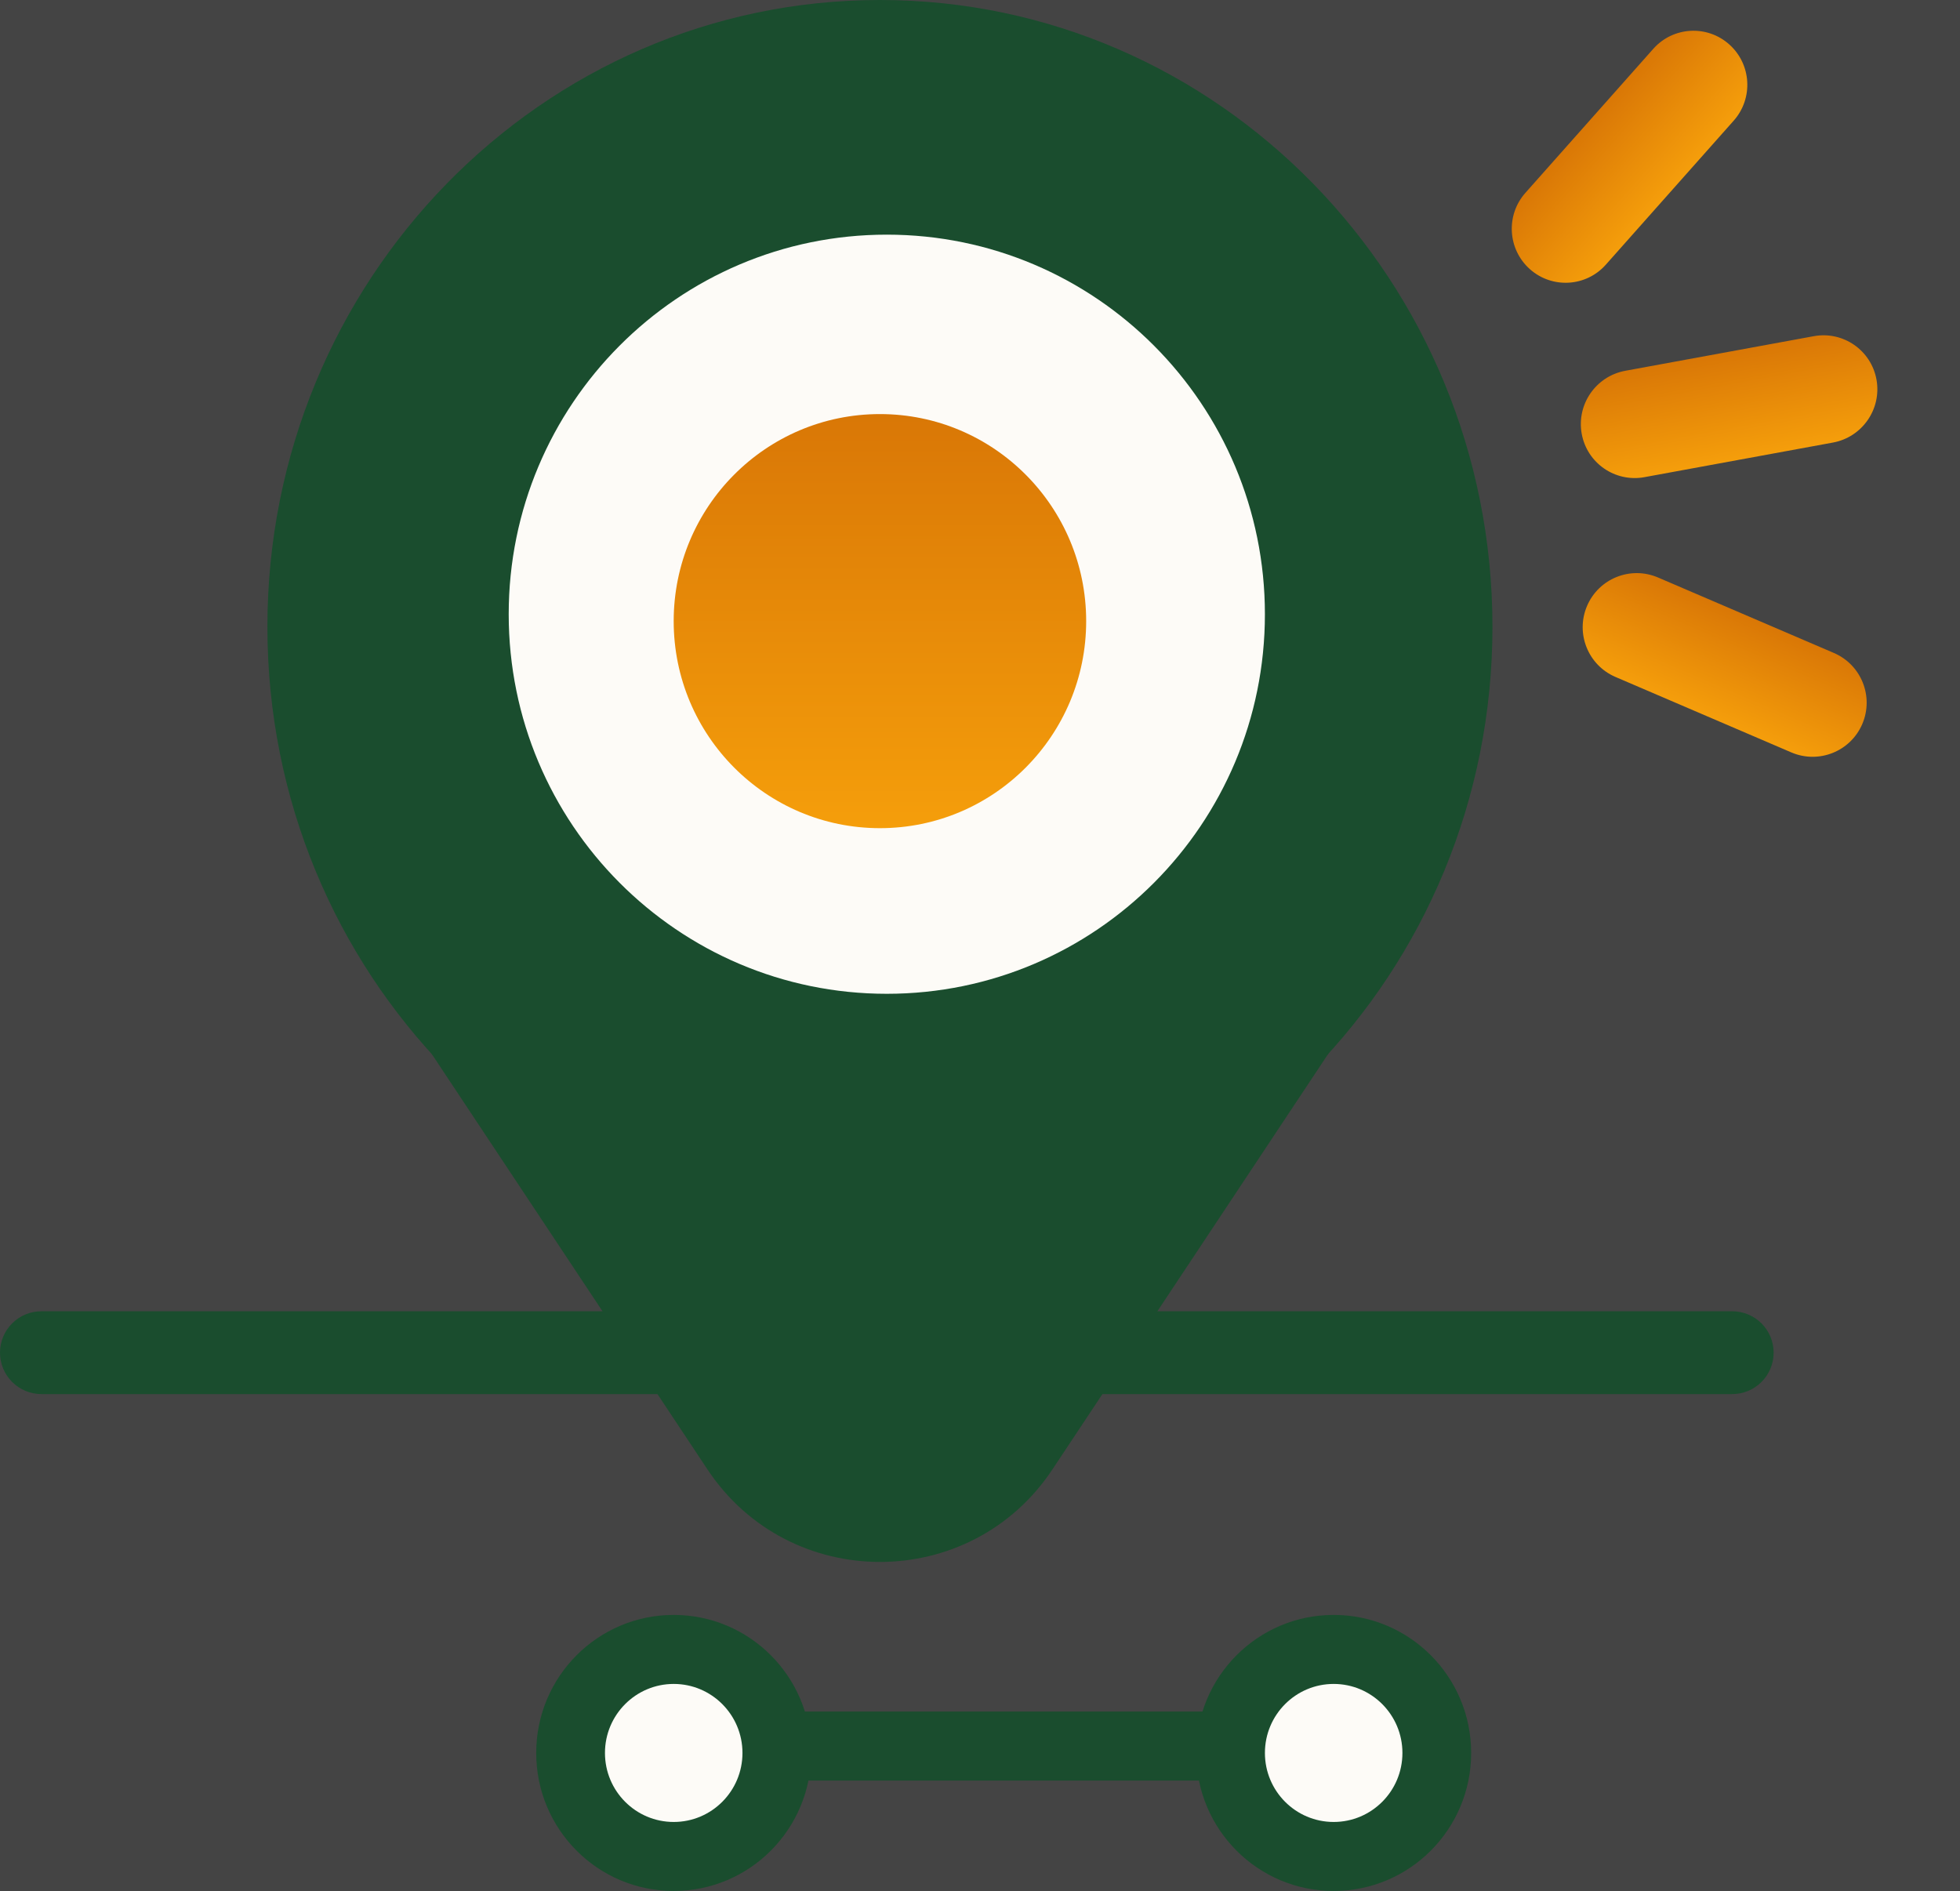
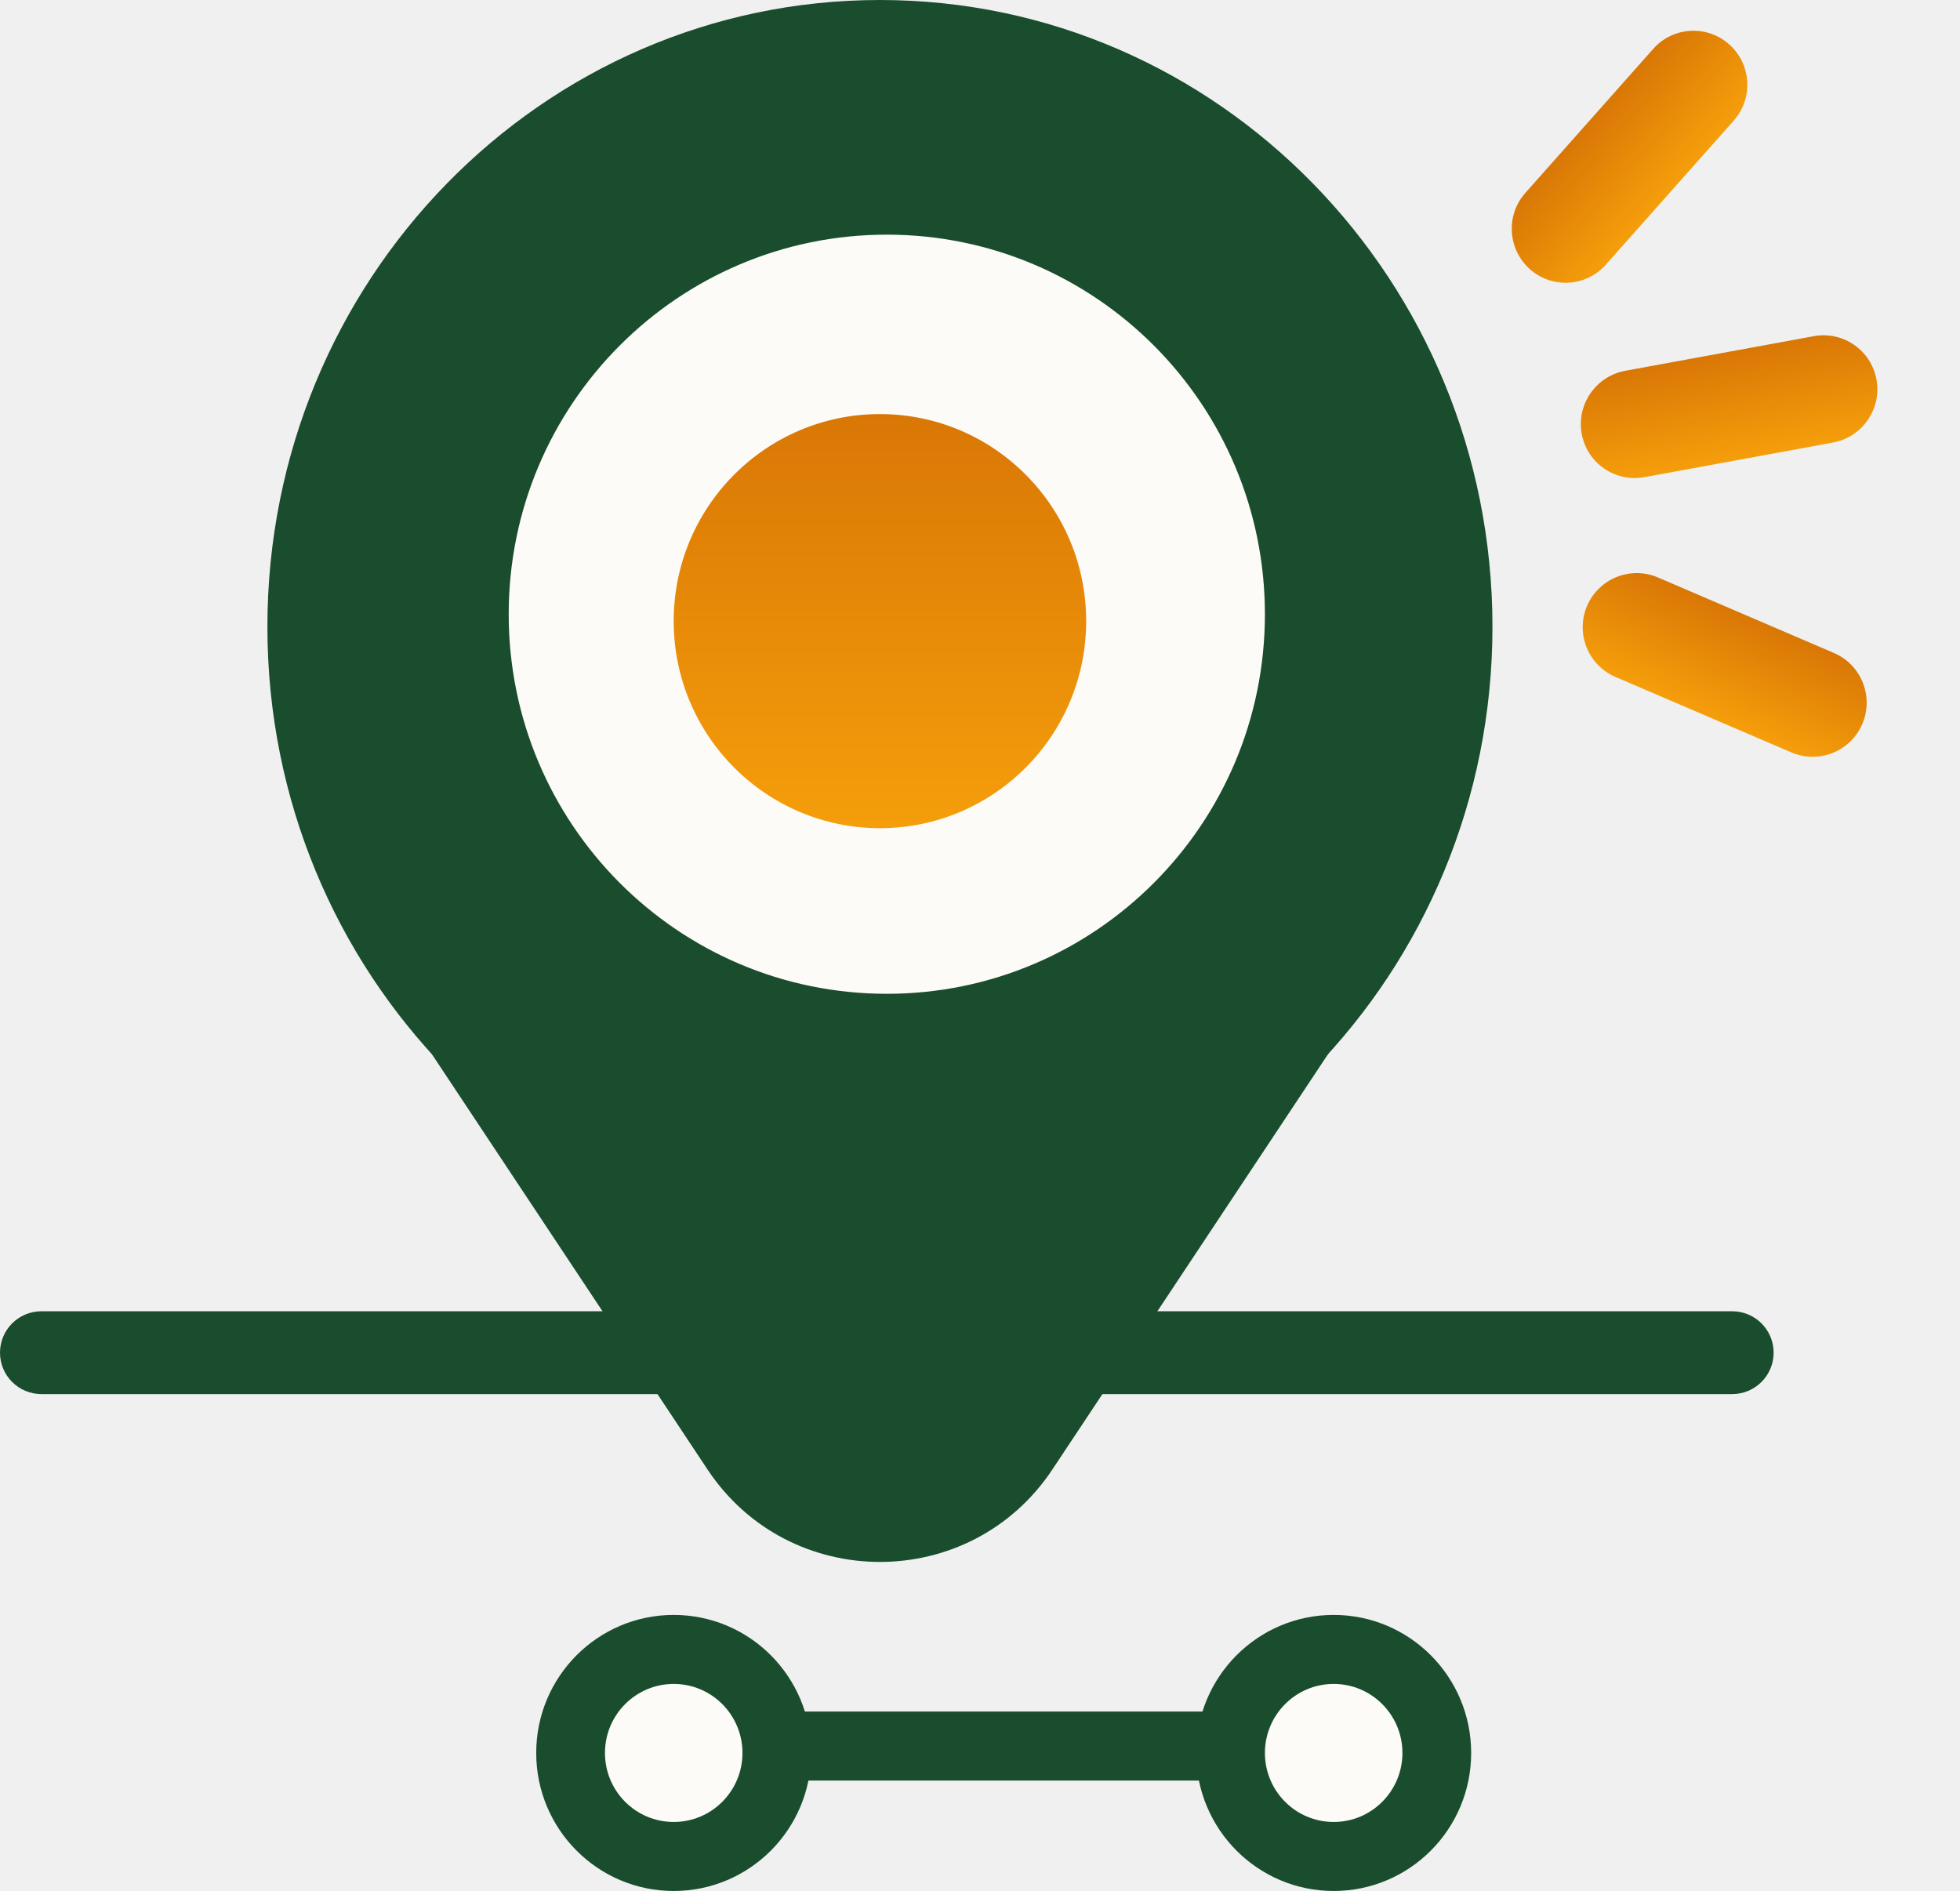
- <svg xmlns="http://www.w3.org/2000/svg" width="142" height="137" viewBox="0 0 142 137" fill="none">
-   <rect width="142" height="137" fill="#363535" />
-   <g id="Design System">
-     <path d="M-1029 -688C-1029 -689.105 -1028.1 -690 -1027 -690H1284C1285.1 -690 1286 -689.105 1286 -688V642C1286 643.105 1285.1 644 1284 644H-1027C-1028.1 644 -1029 643.105 -1029 642V-688Z" fill="#444444" />
-     <path d="M-1027 -690V-689H1284V-690V-691H-1027V-690ZM1286 -688H1285V642H1286H1287V-688H1286ZM1284 644V643H-1027V644V645H1284V644ZM-1029 642H-1028V-688H-1029H-1030V642H-1029ZM-1027 644V643C-1027.55 643 -1028 642.552 -1028 642H-1029H-1030C-1030 643.657 -1028.66 645 -1027 645V644ZM1286 642H1285C1285 642.552 1284.55 643 1284 643V644V645C1285.66 645 1287 643.657 1287 642H1286ZM1284 -690V-689C1284.55 -689 1285 -688.552 1285 -688H1286H1287C1287 -689.657 1285.66 -691 1284 -691V-690ZM-1027 -690V-691C-1028.66 -691 -1030 -689.657 -1030 -688H-1029H-1028C-1028 -688.552 -1027.55 -689 -1027 -689V-690Z" fill="white" fill-opacity="0.1" />
-     <g id="Logo">
-       <g id="Group 96">
-         <ellipse id="Ellipse 48" cx="63.75" cy="45.41" rx="44.377" ry="45.41" fill="#1A4D2E" />
-         <path id="Polygon 2" d="M76.249 106.455C70.316 115.396 57.187 115.396 51.253 106.455L29.177 73.192C22.56 63.221 29.709 49.897 41.675 49.897L85.827 49.897C97.793 49.897 104.942 63.221 98.325 73.192L76.249 106.455Z" fill="#1A4D2E" />
-       </g>
-       <rect id="Rectangle 148" width="21.766" height="7.812" rx="3.906" transform="matrix(0.663953 -0.747774 0.745771 0.666202 107.92 16.8931)" fill="url(#paint0_linear_0_1)" />
-       <rect id="Rectangle 149" width="21.714" height="7.831" rx="3.916" transform="matrix(0.983566 -0.180548 0.177464 0.984127 113.898 27.5701)" fill="url(#paint1_linear_0_1)" />
-       <rect id="Rectangle 150" width="21.698" height="7.837" rx="3.918" transform="matrix(0.918963 0.394344 -0.393503 0.919323 116.523 40.2947)" fill="url(#paint2_linear_0_1)" />
-       <g id="Group 97">
-         <ellipse id="Ellipse 49" cx="64.248" cy="44.5" rx="27.393" ry="27.5" fill="#FDFBF7" />
-         <ellipse id="Ellipse 50" cx="63.75" cy="45" rx="14.942" ry="15" fill="url(#paint3_linear_0_1)" />
-       </g>
-       <rect id="Rectangle 151" y="95" width="128.498" height="6" rx="3" fill="#1A4D2E" />
-       <ellipse id="Ellipse 51" cx="48.809" cy="127" rx="9.961" ry="10" fill="#1A4D2E" />
-       <ellipse id="Ellipse 52" cx="96.623" cy="127" rx="9.961" ry="10" fill="#1A4D2E" />
-       <rect id="Rectangle 152" x="53.79" y="124" width="34.864" height="5" fill="#1A4D2E" />
-       <ellipse id="Ellipse 53" cx="48.81" cy="127" rx="4.981" ry="5" fill="#FDFBF7" />
-       <ellipse id="Ellipse 55" cx="96.623" cy="127" rx="4.981" ry="5" fill="#FDFBF7" />
-     </g>
-   </g>
+ <svg xmlns="http://www.w3.org/2000/svg" viewBox="0 0 142 137" fill="none" role="img" aria-label="Logo SEKETIKA">
  <defs>
    <linearGradient id="paint0_linear_0_1" x1="10.883" y1="0" x2="10.883" y2="7.812" gradientUnits="userSpaceOnUse">
      <stop stop-color="#D97706" />
      <stop offset="1" stop-color="#F59E0B" />
    </linearGradient>
    <linearGradient id="paint1_linear_0_1" x1="10.857" y1="0" x2="10.857" y2="7.831" gradientUnits="userSpaceOnUse">
      <stop stop-color="#D97706" />
      <stop offset="1" stop-color="#F59E0B" />
    </linearGradient>
    <linearGradient id="paint2_linear_0_1" x1="10.849" y1="0" x2="10.849" y2="7.837" gradientUnits="userSpaceOnUse">
      <stop stop-color="#D97706" />
      <stop offset="1" stop-color="#F59E0B" />
    </linearGradient>
    <linearGradient id="paint3_linear_0_1" x1="63.75" y1="30" x2="63.75" y2="60" gradientUnits="userSpaceOnUse">
      <stop stop-color="#D97706" />
      <stop offset="1" stop-color="#F59E0B" />
    </linearGradient>
  </defs>
+   <g id="Logo">
+     <g id="Group 96">
+       <ellipse id="Ellipse 48" cx="63.75" cy="45.41" rx="44.377" ry="45.41" fill="#1A4D2E" />
+       <path id="Polygon 2" d="M76.249 106.455C70.316 115.396 57.187 115.396 51.253 106.455L29.177 73.192C22.56 63.221 29.709 49.897 41.675 49.897L85.827 49.897C97.793 49.897 104.942 63.221 98.325 73.192L76.249 106.455Z" fill="#1A4D2E" />
+     </g>
+     <rect id="Rectangle 148" width="21.766" height="7.812" rx="3.906" transform="matrix(0.663953 -0.747774 0.745771 0.666202 107.92 16.8931)" fill="url(#paint0_linear_0_1)" />
+     <rect id="Rectangle 149" width="21.714" height="7.831" rx="3.916" transform="matrix(0.983566 -0.180548 0.177464 0.984127 113.898 27.5701)" fill="url(#paint1_linear_0_1)" />
+     <rect id="Rectangle 150" width="21.698" height="7.837" rx="3.918" transform="matrix(0.918963 0.394344 -0.393503 0.919323 116.523 40.2947)" fill="url(#paint2_linear_0_1)" />
+     <g id="Group 97">
+       <ellipse id="Ellipse 49" cx="64.248" cy="44.5" rx="27.393" ry="27.5" fill="#FDFBF7" />
+       <ellipse id="Ellipse 50" cx="63.75" cy="45" rx="14.942" ry="15" fill="url(#paint3_linear_0_1)" />
+     </g>
+     <rect id="Rectangle 151" y="95" width="128.498" height="6" rx="3" fill="#1A4D2E" />
+     <ellipse id="Ellipse 51" cx="48.809" cy="127" rx="9.961" ry="10" fill="#1A4D2E" />
+     <ellipse id="Ellipse 52" cx="96.623" cy="127" rx="9.961" ry="10" fill="#1A4D2E" />
+     <rect id="Rectangle 152" x="53.79" y="124" width="34.864" height="5" fill="#1A4D2E" />
+     <ellipse id="Ellipse 53" cx="48.81" cy="127" rx="4.981" ry="5" fill="#FDFBF7" />
+     <ellipse id="Ellipse 55" cx="96.623" cy="127" rx="4.981" ry="5" fill="#FDFBF7" />
+   </g>
</svg>
